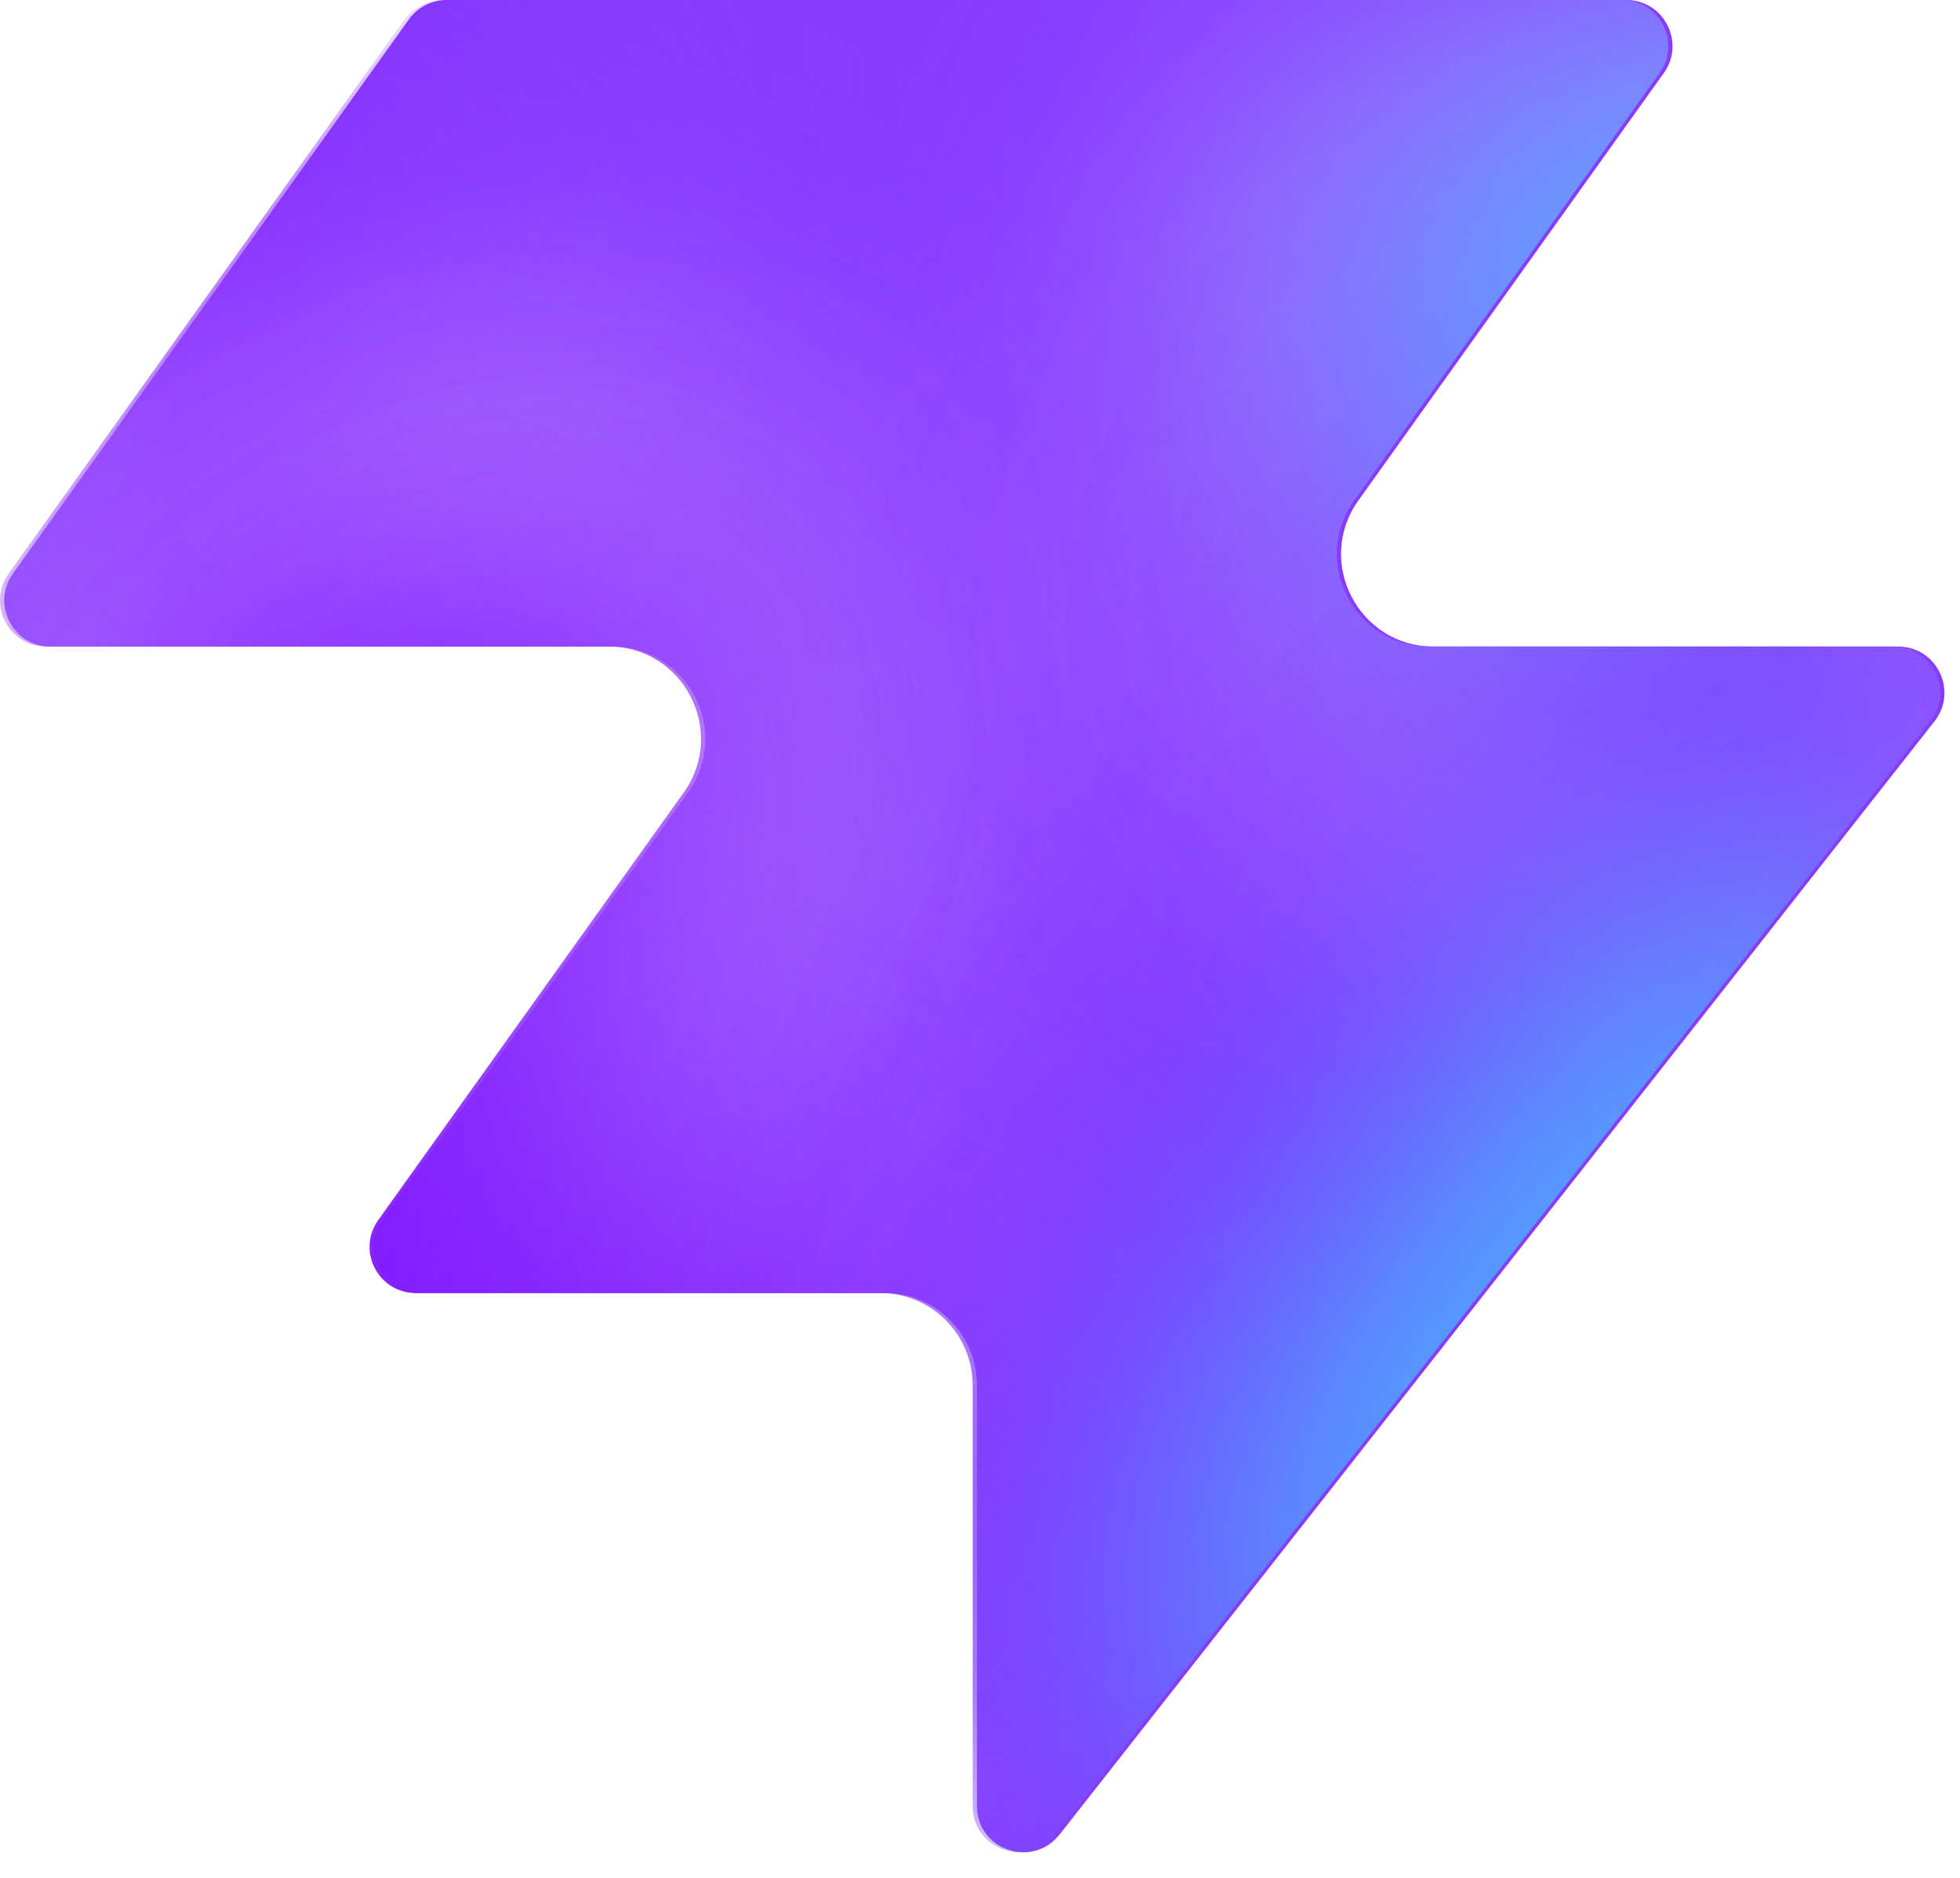
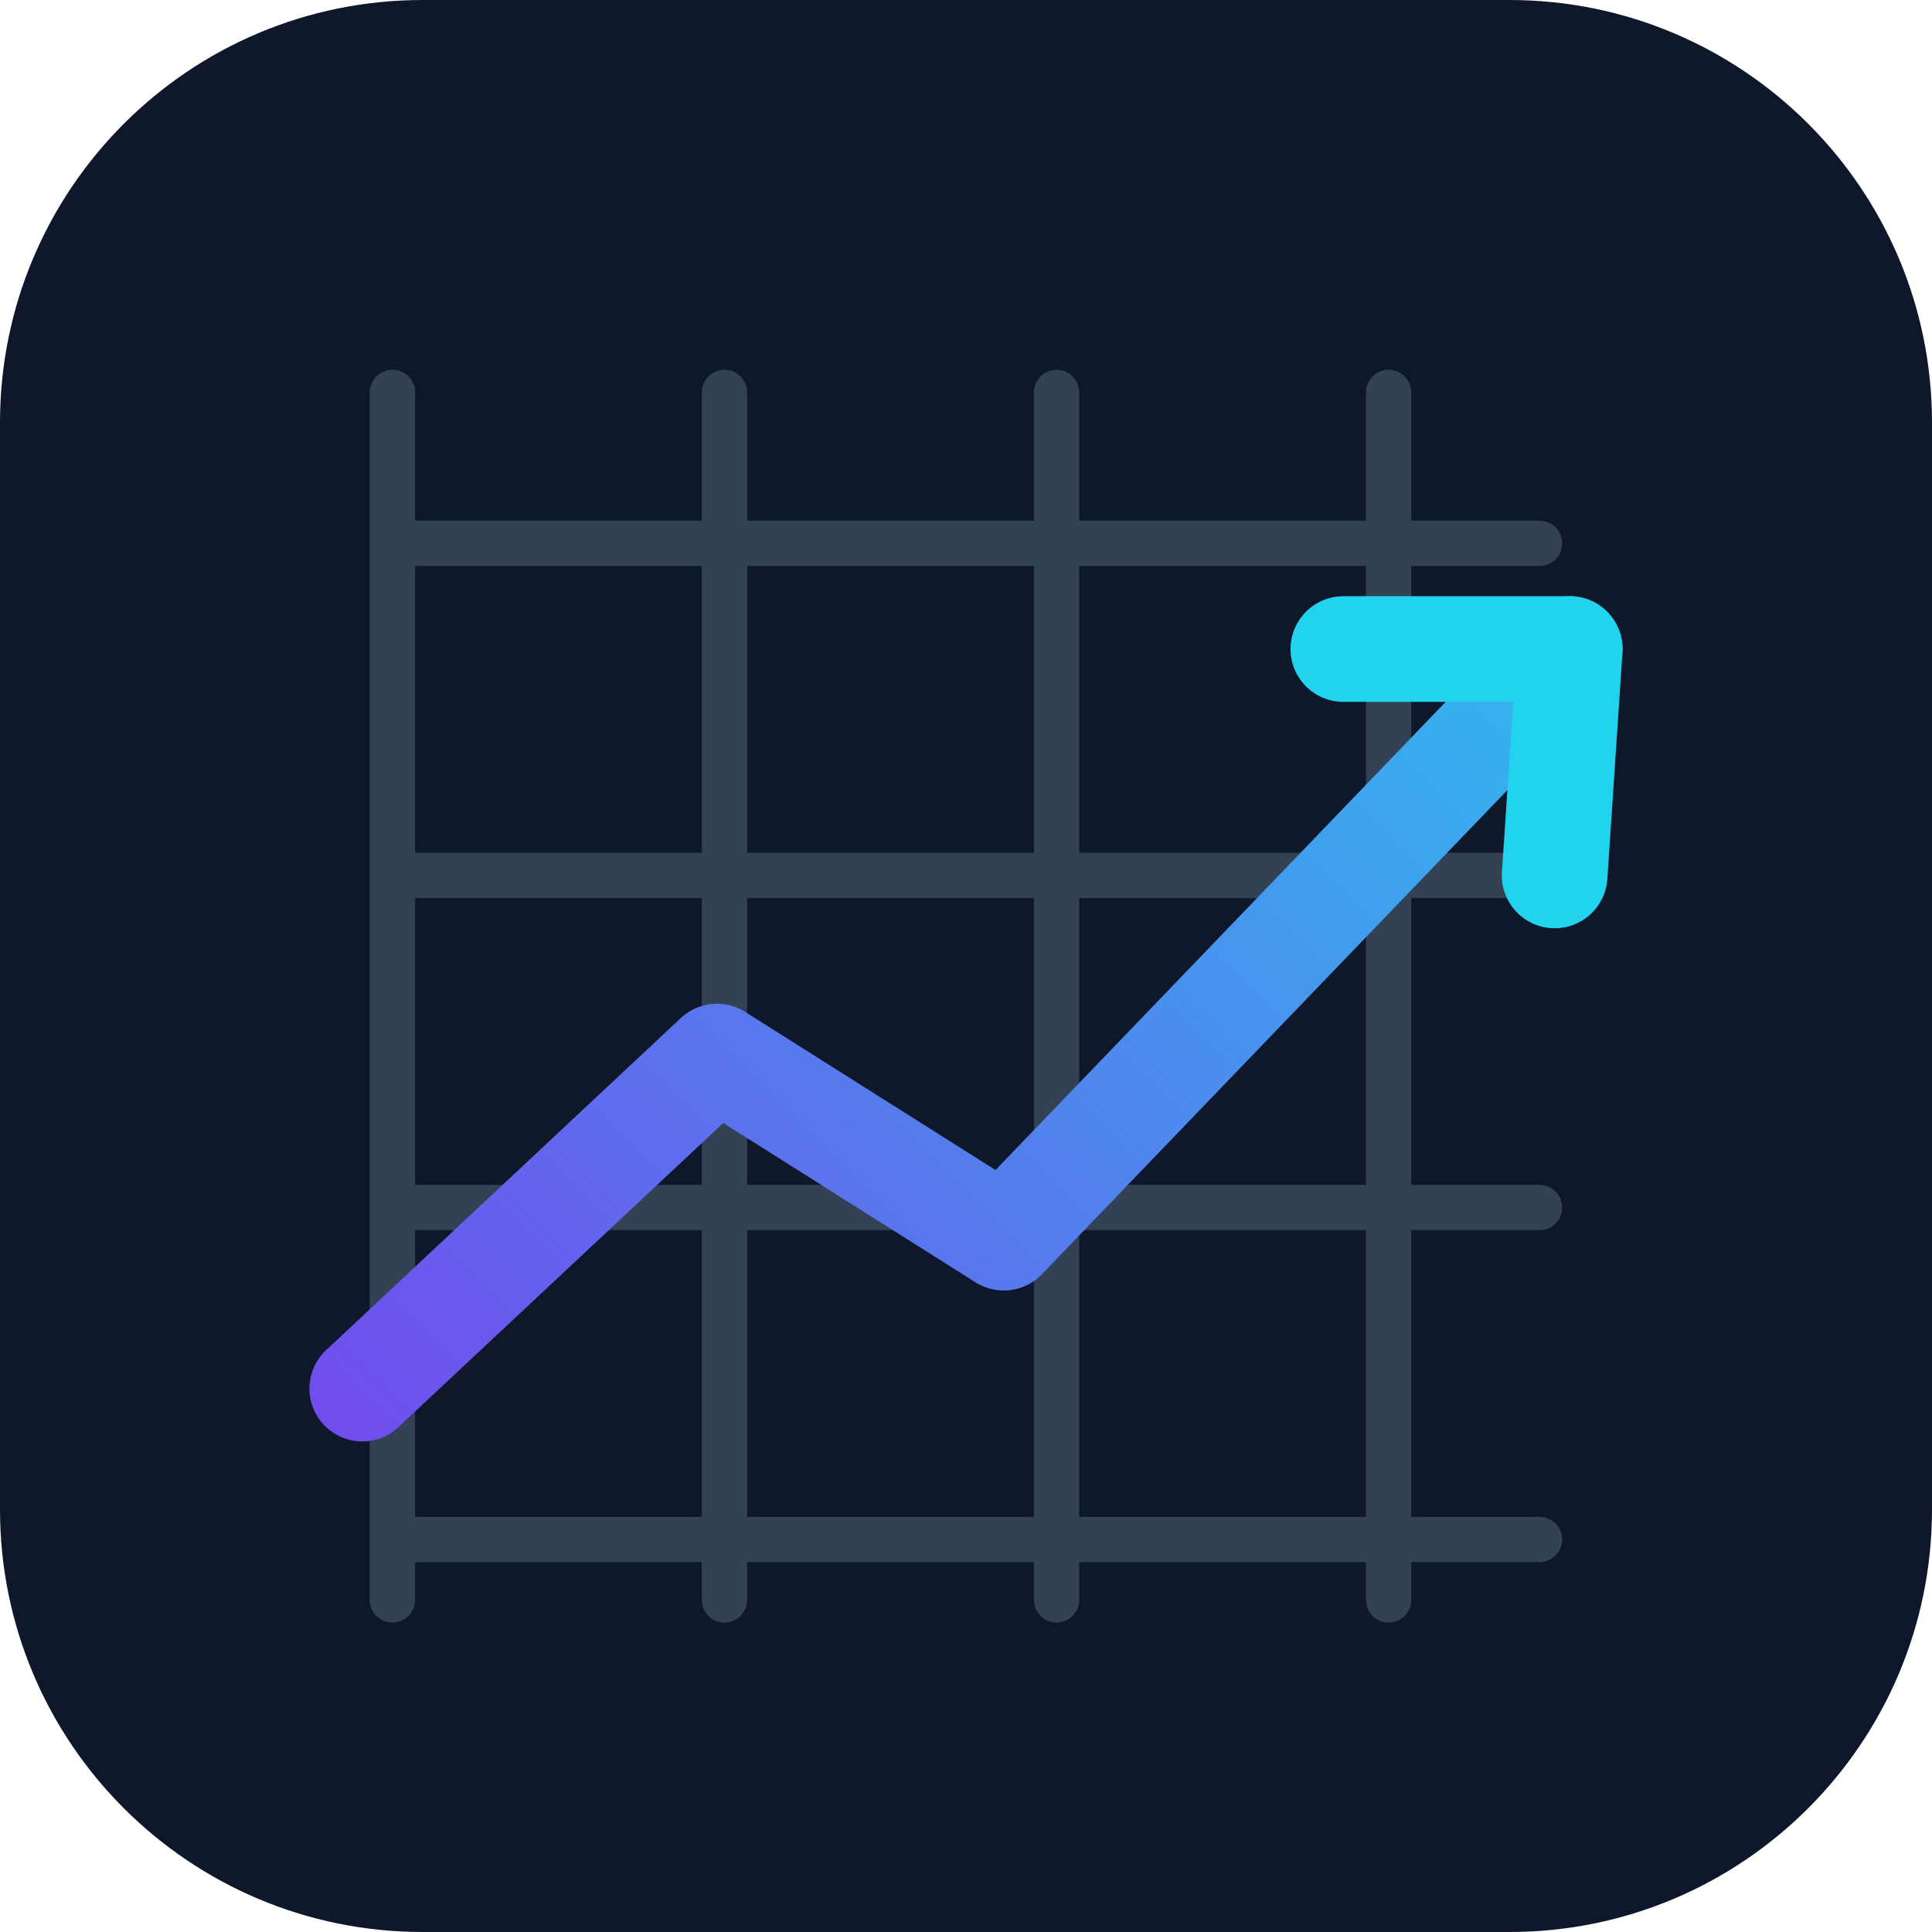
- <svg xmlns="http://www.w3.org/2000/svg" width="48" height="46" fill="none" viewBox="0 0 48 46">
-   <path fill="#863bff" d="M25.946 44.938c-.664.845-2.021.375-2.021-.698V33.937a2.26 2.26 0 0 0-2.262-2.262H10.287c-.92 0-1.456-1.04-.92-1.788l7.48-10.471c1.07-1.497 0-3.578-1.842-3.578H1.237c-.92 0-1.456-1.04-.92-1.788L10.013.474c.214-.297.556-.474.92-.474h28.894c.92 0 1.456 1.04.92 1.788l-7.48 10.471c-1.07 1.498 0 3.579 1.842 3.579h11.377c.943 0 1.473 1.088.89 1.83L25.947 44.94z" style="fill:#863bff;fill:color(display-p3 .525 .23 1);fill-opacity:1" />
-   <mask id="a" width="48" height="46" x="0" y="0" maskUnits="userSpaceOnUse" style="mask-type:alpha">
-     <path fill="#000" d="M25.842 44.938c-.664.844-2.021.375-2.021-.698V33.937a2.26 2.26 0 0 0-2.262-2.262H10.183c-.92 0-1.456-1.04-.92-1.788l7.48-10.471c1.07-1.498 0-3.579-1.842-3.579H1.133c-.92 0-1.456-1.04-.92-1.787L9.91.473c.214-.297.556-.474.92-.474h28.894c.92 0 1.456 1.04.92 1.788l-7.48 10.471c-1.07 1.498 0 3.578 1.842 3.578h11.377c.943 0 1.473 1.088.89 1.832L25.843 44.94z" style="fill:#000;fill-opacity:1" />
-   </mask>
-   <g mask="url(#a)">
-     <g filter="url(#b)">
-       <ellipse cx="5.508" cy="14.704" fill="#ede6ff" rx="5.508" ry="14.704" style="fill:#ede6ff;fill:color(display-p3 .927 .903 1);fill-opacity:1" transform="matrix(.00324 1 1 -.00324 -4.47 31.516)" />
-     </g>
-     <g filter="url(#c)">
-       <ellipse cx="10.399" cy="29.851" fill="#ede6ff" rx="10.399" ry="29.851" style="fill:#ede6ff;fill:color(display-p3 .927 .903 1);fill-opacity:1" transform="matrix(.00324 1 1 -.00324 -39.328 7.883)" />
-     </g>
-     <g filter="url(#d)">
-       <ellipse cx="5.508" cy="30.487" fill="#7e14ff" rx="5.508" ry="30.487" style="fill:#7e14ff;fill:color(display-p3 .492 .077 1);fill-opacity:1" transform="rotate(89.814 -25.913 -14.639)scale(1 -1)" />
-     </g>
-     <g filter="url(#e)">
-       <ellipse cx="5.508" cy="30.599" fill="#7e14ff" rx="5.508" ry="30.599" style="fill:#7e14ff;fill:color(display-p3 .492 .077 1);fill-opacity:1" transform="rotate(89.814 -32.644 -3.334)scale(1 -1)" />
-     </g>
-     <g filter="url(#f)">
-       <ellipse cx="5.508" cy="30.599" fill="#7e14ff" rx="5.508" ry="30.599" style="fill:#7e14ff;fill:color(display-p3 .492 .077 1);fill-opacity:1" transform="matrix(.00324 1 1 -.00324 -34.34 30.47)" />
-     </g>
-     <g filter="url(#g)">
-       <ellipse cx="14.072" cy="22.078" fill="#ede6ff" rx="14.072" ry="22.078" style="fill:#ede6ff;fill:color(display-p3 .927 .903 1);fill-opacity:1" transform="rotate(93.35 24.506 48.493)scale(-1 1)" />
-     </g>
-     <g filter="url(#h)">
-       <ellipse cx="3.47" cy="21.501" fill="#7e14ff" rx="3.47" ry="21.501" style="fill:#7e14ff;fill:color(display-p3 .492 .077 1);fill-opacity:1" transform="rotate(89.009 28.708 47.59)scale(-1 1)" />
-     </g>
-     <g filter="url(#i)">
-       <ellipse cx="3.47" cy="21.501" fill="#7e14ff" rx="3.47" ry="21.501" style="fill:#7e14ff;fill:color(display-p3 .492 .077 1);fill-opacity:1" transform="rotate(89.009 28.708 47.59)scale(-1 1)" />
-     </g>
-     <g filter="url(#j)">
-       <ellipse cx=".387" cy="8.972" fill="#7e14ff" rx="4.407" ry="29.108" style="fill:#7e14ff;fill:color(display-p3 .492 .077 1);fill-opacity:1" transform="rotate(39.51 .387 8.972)" />
-     </g>
-     <g filter="url(#k)">
-       <ellipse cx="47.523" cy="-6.092" fill="#7e14ff" rx="4.407" ry="29.108" style="fill:#7e14ff;fill:color(display-p3 .492 .077 1);fill-opacity:1" transform="rotate(37.892 47.523 -6.092)" />
-     </g>
-     <g filter="url(#l)">
-       <ellipse cx="41.412" cy="6.333" fill="#47bfff" rx="5.971" ry="9.665" style="fill:#47bfff;fill:color(display-p3 .28 .748 1);fill-opacity:1" transform="rotate(37.892 41.412 6.333)" />
-     </g>
-     <g filter="url(#m)">
-       <ellipse cx="-1.879" cy="38.332" fill="#7e14ff" rx="4.407" ry="29.108" style="fill:#7e14ff;fill:color(display-p3 .492 .077 1);fill-opacity:1" transform="rotate(37.892 -1.88 38.332)" />
-     </g>
-     <g filter="url(#n)">
-       <ellipse cx="-1.879" cy="38.332" fill="#7e14ff" rx="4.407" ry="29.108" style="fill:#7e14ff;fill:color(display-p3 .492 .077 1);fill-opacity:1" transform="rotate(37.892 -1.88 38.332)" />
-     </g>
-     <g filter="url(#o)">
-       <ellipse cx="35.651" cy="29.907" fill="#7e14ff" rx="4.407" ry="29.108" style="fill:#7e14ff;fill:color(display-p3 .492 .077 1);fill-opacity:1" transform="rotate(37.892 35.651 29.907)" />
-     </g>
-     <g filter="url(#p)">
-       <ellipse cx="38.418" cy="32.4" fill="#47bfff" rx="5.971" ry="15.297" style="fill:#47bfff;fill:color(display-p3 .28 .748 1);fill-opacity:1" transform="rotate(37.892 38.418 32.4)" />
-     </g>
-   </g>
+ <svg xmlns="http://www.w3.org/2000/svg" viewBox="0 0 256 256" role="img" aria-labelledby="title desc">
  <defs>
-     <filter id="b" width="60.045" height="41.654" x="-19.77" y="16.149" color-interpolation-filters="sRGB" filterUnits="userSpaceOnUse">
-       <feFlood flood-opacity="0" result="BackgroundImageFix" />
-       <feBlend in="SourceGraphic" in2="BackgroundImageFix" result="shape" />
-       <feGaussianBlur result="effect1_foregroundBlur_2002_17158" stdDeviation="7.659" />
-     </filter>
-     <filter id="c" width="90.34" height="51.437" x="-54.613" y="-7.533" color-interpolation-filters="sRGB" filterUnits="userSpaceOnUse">
-       <feFlood flood-opacity="0" result="BackgroundImageFix" />
-       <feBlend in="SourceGraphic" in2="BackgroundImageFix" result="shape" />
-       <feGaussianBlur result="effect1_foregroundBlur_2002_17158" stdDeviation="7.659" />
-     </filter>
-     <filter id="d" width="79.355" height="29.4" x="-49.64" y="2.03" color-interpolation-filters="sRGB" filterUnits="userSpaceOnUse">
-       <feFlood flood-opacity="0" result="BackgroundImageFix" />
-       <feBlend in="SourceGraphic" in2="BackgroundImageFix" result="shape" />
-       <feGaussianBlur result="effect1_foregroundBlur_2002_17158" stdDeviation="4.596" />
-     </filter>
-     <filter id="e" width="79.579" height="29.4" x="-45.045" y="20.029" color-interpolation-filters="sRGB" filterUnits="userSpaceOnUse">
-       <feFlood flood-opacity="0" result="BackgroundImageFix" />
-       <feBlend in="SourceGraphic" in2="BackgroundImageFix" result="shape" />
-       <feGaussianBlur result="effect1_foregroundBlur_2002_17158" stdDeviation="4.596" />
-     </filter>
-     <filter id="f" width="79.579" height="29.4" x="-43.513" y="21.178" color-interpolation-filters="sRGB" filterUnits="userSpaceOnUse">
-       <feFlood flood-opacity="0" result="BackgroundImageFix" />
-       <feBlend in="SourceGraphic" in2="BackgroundImageFix" result="shape" />
-       <feGaussianBlur result="effect1_foregroundBlur_2002_17158" stdDeviation="4.596" />
-     </filter>
-     <filter id="g" width="74.749" height="58.852" x="15.756" y="-17.901" color-interpolation-filters="sRGB" filterUnits="userSpaceOnUse">
-       <feFlood flood-opacity="0" result="BackgroundImageFix" />
-       <feBlend in="SourceGraphic" in2="BackgroundImageFix" result="shape" />
-       <feGaussianBlur result="effect1_foregroundBlur_2002_17158" stdDeviation="7.659" />
-     </filter>
-     <filter id="h" width="61.377" height="25.362" x="23.548" y="2.284" color-interpolation-filters="sRGB" filterUnits="userSpaceOnUse">
-       <feFlood flood-opacity="0" result="BackgroundImageFix" />
-       <feBlend in="SourceGraphic" in2="BackgroundImageFix" result="shape" />
-       <feGaussianBlur result="effect1_foregroundBlur_2002_17158" stdDeviation="4.596" />
-     </filter>
-     <filter id="i" width="61.377" height="25.362" x="23.548" y="2.284" color-interpolation-filters="sRGB" filterUnits="userSpaceOnUse">
-       <feFlood flood-opacity="0" result="BackgroundImageFix" />
-       <feBlend in="SourceGraphic" in2="BackgroundImageFix" result="shape" />
-       <feGaussianBlur result="effect1_foregroundBlur_2002_17158" stdDeviation="4.596" />
-     </filter>
-     <filter id="j" width="56.045" height="63.649" x="-27.636" y="-22.853" color-interpolation-filters="sRGB" filterUnits="userSpaceOnUse">
-       <feFlood flood-opacity="0" result="BackgroundImageFix" />
-       <feBlend in="SourceGraphic" in2="BackgroundImageFix" result="shape" />
-       <feGaussianBlur result="effect1_foregroundBlur_2002_17158" stdDeviation="4.596" />
-     </filter>
-     <filter id="k" width="54.814" height="64.646" x="20.116" y="-38.415" color-interpolation-filters="sRGB" filterUnits="userSpaceOnUse">
-       <feFlood flood-opacity="0" result="BackgroundImageFix" />
-       <feBlend in="SourceGraphic" in2="BackgroundImageFix" result="shape" />
-       <feGaussianBlur result="effect1_foregroundBlur_2002_17158" stdDeviation="4.596" />
-     </filter>
-     <filter id="l" width="33.541" height="35.313" x="24.641" y="-11.323" color-interpolation-filters="sRGB" filterUnits="userSpaceOnUse">
-       <feFlood flood-opacity="0" result="BackgroundImageFix" />
-       <feBlend in="SourceGraphic" in2="BackgroundImageFix" result="shape" />
-       <feGaussianBlur result="effect1_foregroundBlur_2002_17158" stdDeviation="4.596" />
-     </filter>
-     <filter id="m" width="54.814" height="64.646" x="-29.286" y="6.009" color-interpolation-filters="sRGB" filterUnits="userSpaceOnUse">
-       <feFlood flood-opacity="0" result="BackgroundImageFix" />
-       <feBlend in="SourceGraphic" in2="BackgroundImageFix" result="shape" />
-       <feGaussianBlur result="effect1_foregroundBlur_2002_17158" stdDeviation="4.596" />
-     </filter>
-     <filter id="n" width="54.814" height="64.646" x="-29.286" y="6.009" color-interpolation-filters="sRGB" filterUnits="userSpaceOnUse">
-       <feFlood flood-opacity="0" result="BackgroundImageFix" />
-       <feBlend in="SourceGraphic" in2="BackgroundImageFix" result="shape" />
-       <feGaussianBlur result="effect1_foregroundBlur_2002_17158" stdDeviation="4.596" />
-     </filter>
-     <filter id="o" width="54.814" height="64.646" x="8.244" y="-2.416" color-interpolation-filters="sRGB" filterUnits="userSpaceOnUse">
-       <feFlood flood-opacity="0" result="BackgroundImageFix" />
-       <feBlend in="SourceGraphic" in2="BackgroundImageFix" result="shape" />
-       <feGaussianBlur result="effect1_foregroundBlur_2002_17158" stdDeviation="4.596" />
-     </filter>
-     <filter id="p" width="39.409" height="43.623" x="18.713" y="10.588" color-interpolation-filters="sRGB" filterUnits="userSpaceOnUse">
-       <feFlood flood-opacity="0" result="BackgroundImageFix" />
-       <feBlend in="SourceGraphic" in2="BackgroundImageFix" result="shape" />
-       <feGaussianBlur result="effect1_foregroundBlur_2002_17158" stdDeviation="4.596" />
-     </filter>
+     <linearGradient id="g" x1="32" y1="224" x2="224" y2="32" gradientUnits="userSpaceOnUse">
+       <stop stop-color="#7c3aed" />
+       <stop offset="1" stop-color="#22d3ee" />
+     </linearGradient>
  </defs>
+   <rect width="256" height="256" rx="56" fill="#0f172a" />
+   <path d="M52 72h152M52 116h152M52 160h152M52 204h152M52 52v160M96 52v160M140 52v160M184 52v160" stroke="#334155" stroke-width="6" stroke-linecap="round" />
+   <path d="m48 184 47-44 38 24 75-78" fill="none" stroke="url(#g)" stroke-width="14" stroke-linecap="round" stroke-linejoin="round" />
+   <path d="m178 86 30 0-2 30" fill="none" stroke="#22d3ee" stroke-width="14" stroke-linecap="round" stroke-linejoin="round" />
</svg>
